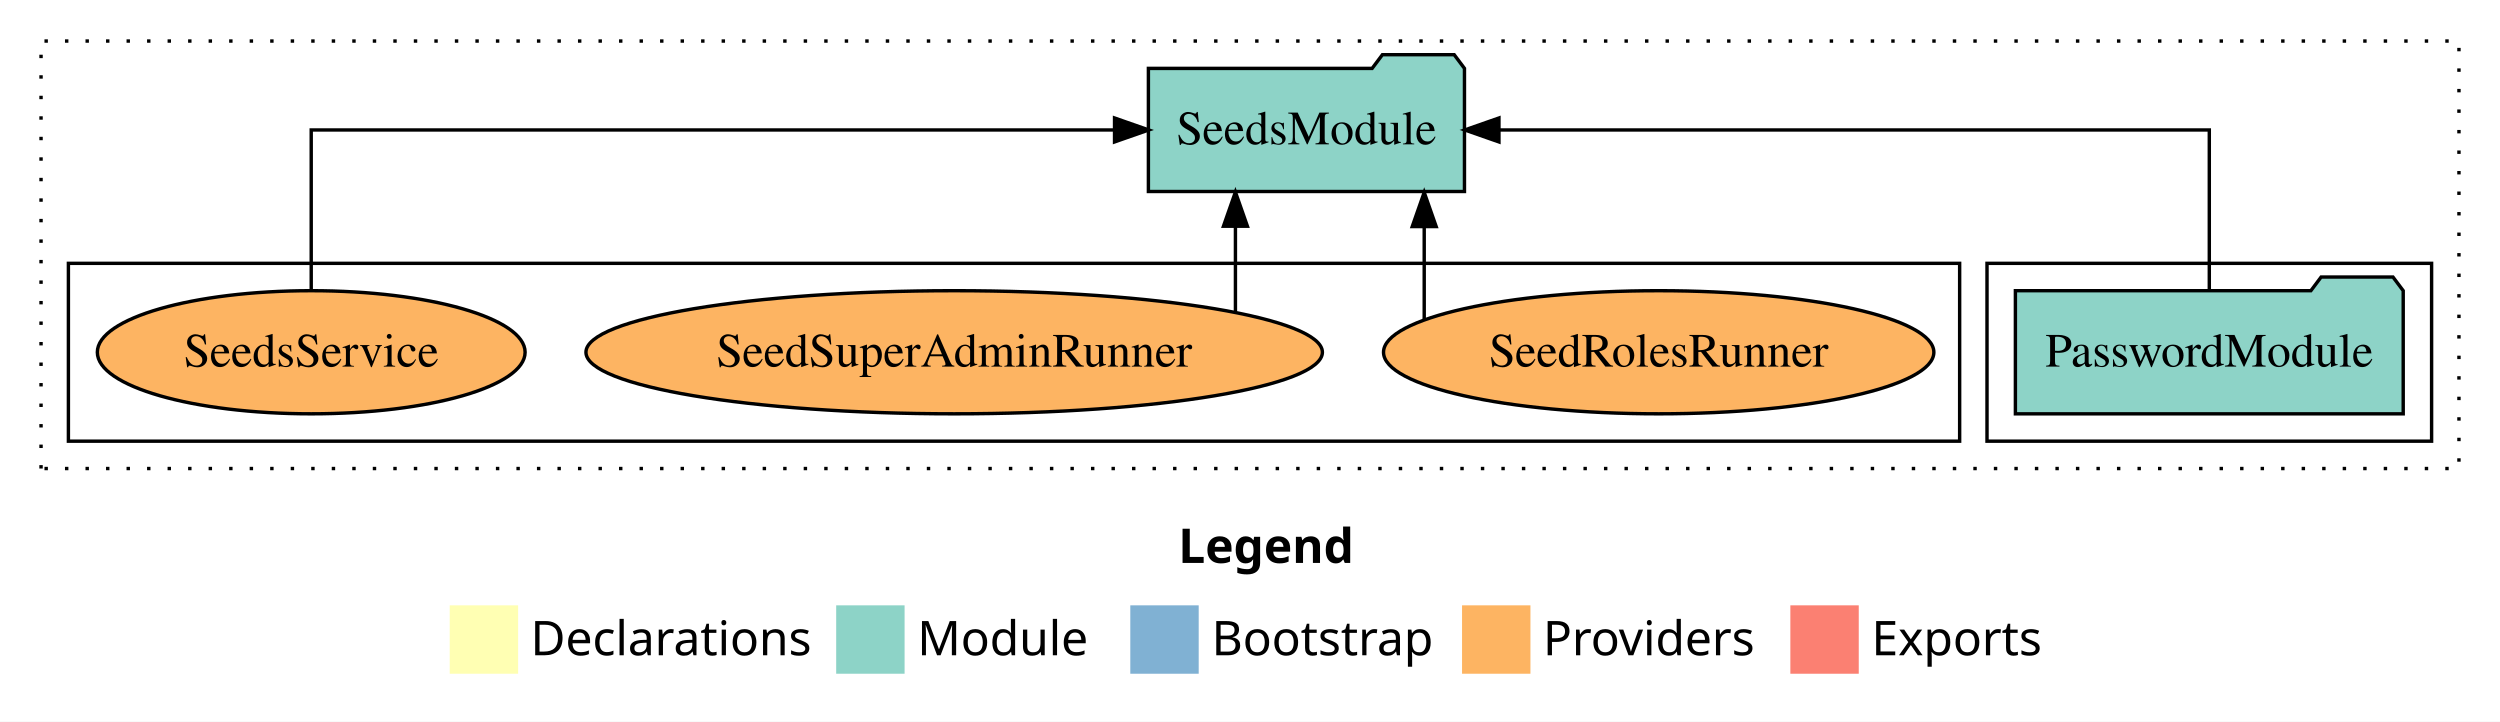
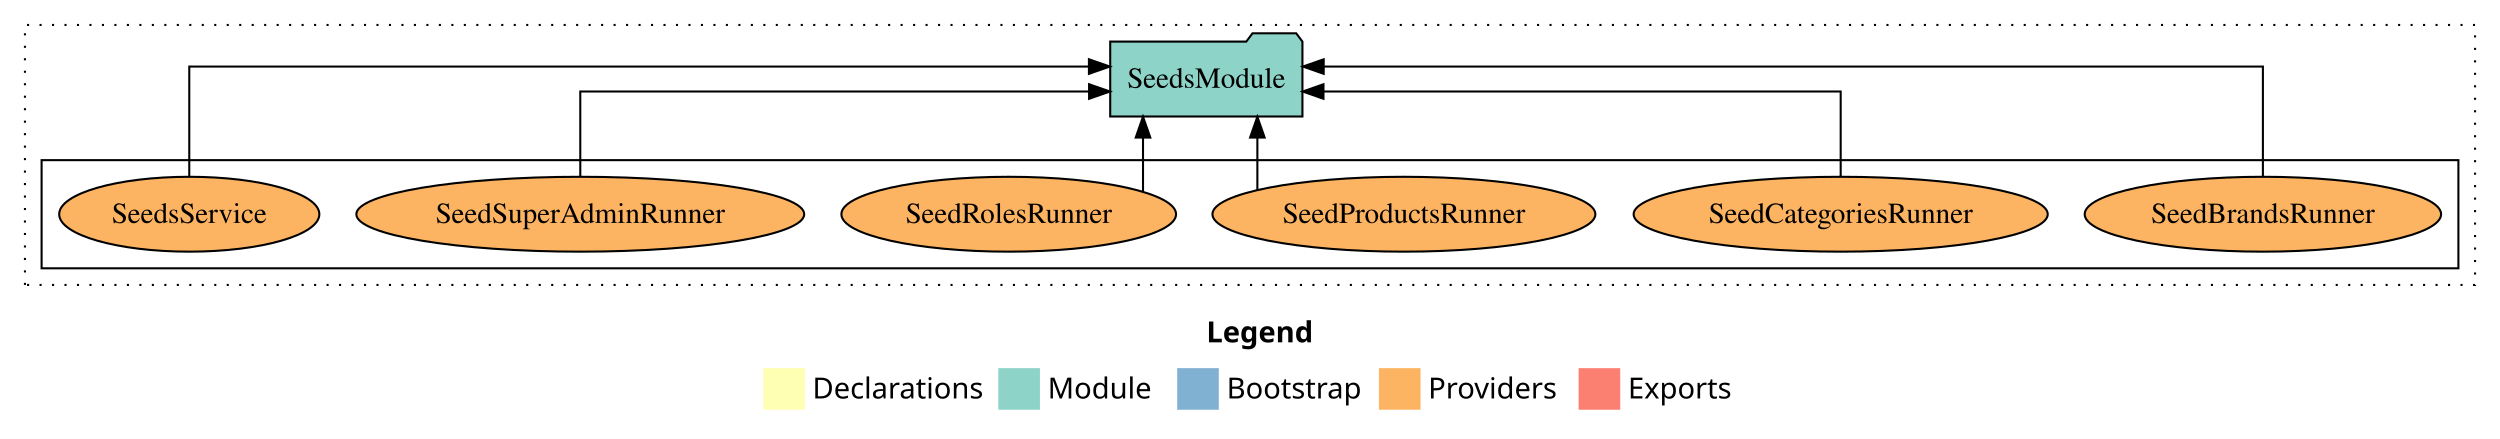
- <svg xmlns="http://www.w3.org/2000/svg" width="731pt" height="211pt" viewBox="0.00 0.00 731.00 211.00">
+ <svg xmlns="http://www.w3.org/2000/svg" width="1202pt" height="211pt" viewBox="0.00 0.00 1202.00 211.00">
  <g id="graph0" class="graph" transform="scale(1 1) rotate(0) translate(4 207)">
-     <polygon fill="white" stroke="transparent" points="-4,4 -4,-207 727,-207 727,4 -4,4" />
-     <text text-anchor="start" x="340.51" y="-42.4" font-family="Times-12" font-weight="bold" font-size="14.00">Legend</text>
-     <polygon fill="#ffffb3" stroke="transparent" points="127.5,-10 127.5,-30 147.5,-30 147.5,-10 127.5,-10" />
-     <text text-anchor="start" x="151.13" y="-15.4" font-family="Times-12" font-size="14.00">  Declarations</text>
-     <polygon fill="#8dd3c7" stroke="transparent" points="240.5,-10 240.5,-30 260.5,-30 260.5,-10 240.5,-10" />
-     <text text-anchor="start" x="264.23" y="-15.4" font-family="Times-12" font-size="14.00">  Module</text>
-     <polygon fill="#80b1d3" stroke="transparent" points="326.5,-10 326.5,-30 346.5,-30 346.5,-10 326.5,-10" />
-     <text text-anchor="start" x="350.28" y="-15.4" font-family="Times-12" font-size="14.00">  Bootstrap</text>
-     <polygon fill="#fdb462" stroke="transparent" points="423.5,-10 423.5,-30 443.5,-30 443.5,-10 423.5,-10" />
-     <text text-anchor="start" x="447.17" y="-15.4" font-family="Times-12" font-size="14.00">  Providers</text>
-     <polygon fill="#fb8072" stroke="transparent" points="519.5,-10 519.5,-30 539.5,-30 539.5,-10 519.5,-10" />
-     <text text-anchor="start" x="543.23" y="-15.4" font-family="Times-12" font-size="14.00">  Exports</text>
+     <polygon fill="white" stroke="transparent" points="-4,4 -4,-207 1198,-207 1198,4 -4,4" />
+     <text text-anchor="start" x="576.01" y="-42.4" font-family="Times-12" font-weight="bold" font-size="14.00">Legend</text>
+     <polygon fill="#ffffb3" stroke="transparent" points="363,-10 363,-30 383,-30 383,-10 363,-10" />
+     <text text-anchor="start" x="386.63" y="-15.4" font-family="Times-12" font-size="14.00">  Declarations</text>
+     <polygon fill="#8dd3c7" stroke="transparent" points="476,-10 476,-30 496,-30 496,-10 476,-10" />
+     <text text-anchor="start" x="499.73" y="-15.4" font-family="Times-12" font-size="14.00">  Module</text>
+     <polygon fill="#80b1d3" stroke="transparent" points="562,-10 562,-30 582,-30 582,-10 562,-10" />
+     <text text-anchor="start" x="585.78" y="-15.4" font-family="Times-12" font-size="14.00">  Bootstrap</text>
+     <polygon fill="#fdb462" stroke="transparent" points="659,-10 659,-30 679,-30 679,-10 659,-10" />
+     <text text-anchor="start" x="682.67" y="-15.4" font-family="Times-12" font-size="14.00">  Providers</text>
+     <polygon fill="#fb8072" stroke="transparent" points="755,-10 755,-30 775,-30 775,-10 755,-10" />
+     <text text-anchor="start" x="778.73" y="-15.4" font-family="Times-12" font-size="14.00">  Exports</text>
    <g id="clust1" class="cluster">
-       <polygon fill="none" stroke="black" stroke-dasharray="1,5" points="8,-70 8,-195 715,-195 715,-70 8,-70" />
-     </g>
-     <g id="clust3" class="cluster">
-       <polygon fill="none" stroke="black" points="577,-78 577,-130 707,-130 707,-78 577,-78" />
+       <polygon fill="none" stroke="black" stroke-dasharray="1,5" points="8,-70 8,-195 1186,-195 1186,-70 8,-70" />
    </g>
    <g id="clust6" class="cluster">
-       <polygon fill="none" stroke="black" points="16,-78 16,-130 569,-130 569,-78 16,-78" />
+       <polygon fill="none" stroke="black" points="16,-78 16,-130 1178,-130 1178,-78 16,-78" />
    </g>
    <g id="node1" class="node">
-       <polygon fill="#8dd3c7" stroke="black" points="698.7,-122 695.7,-126 674.7,-126 671.7,-122 585.3,-122 585.3,-86 698.7,-86 698.7,-122" />
-       <text text-anchor="middle" x="642" y="-99.8" font-family="Times,serif" font-size="14.00">PasswordModule</text>
+       <ellipse fill="#fdb462" stroke="black" cx="1084" cy="-104" rx="85.68" ry="18" />
+       <text text-anchor="middle" x="1084" y="-99.8" font-family="Times,serif" font-size="14.00">SeedBrandsRunner</text>
+     </g>
+     <g id="node7" class="node">
+       <polygon fill="#8dd3c7" stroke="black" points="622.21,-187 619.21,-191 598.21,-191 595.21,-187 529.79,-187 529.79,-151 622.21,-151 622.21,-187" />
+       <text text-anchor="middle" x="576" y="-164.8" font-family="Times,serif" font-size="14.00">SeedsModule</text>
+     </g>
+     <g id="edge1" class="edge">
+       <path fill="none" stroke="black" d="M1084,-122.28C1084,-143.32 1084,-175 1084,-175 1084,-175 632.43,-175 632.43,-175" />
+       <polygon fill="black" stroke="black" points="632.43,-171.5 622.43,-175 632.43,-178.5 632.43,-171.5" />
    </g>
    <g id="node2" class="node">
-       <polygon fill="#8dd3c7" stroke="black" points="424.21,-187 421.21,-191 400.21,-191 397.21,-187 331.79,-187 331.79,-151 424.21,-151 424.21,-187" />
-       <text text-anchor="middle" x="378" y="-164.8" font-family="Times,serif" font-size="14.00">SeedsModule</text>
+       <ellipse fill="#fdb462" stroke="black" cx="881" cy="-104" rx="99.56" ry="18" />
+       <text text-anchor="middle" x="881" y="-99.8" font-family="Times,serif" font-size="14.00">SeedCategoriesRunner</text>
    </g>
-     <g id="edge1" class="edge">
-       <path fill="none" stroke="black" d="M642,-122.11C642,-141.34 642,-169 642,-169 642,-169 434.29,-169 434.29,-169" />
-       <polygon fill="black" stroke="black" points="434.29,-165.5 424.29,-169 434.29,-172.5 434.29,-165.5" />
+     <g id="edge2" class="edge">
+       <path fill="none" stroke="black" d="M881,-122.02C881,-139.37 881,-163 881,-163 881,-163 632.32,-163 632.32,-163" />
+       <polygon fill="black" stroke="black" points="632.32,-159.5 622.32,-163 632.32,-166.5 632.32,-159.5" />
    </g>
    <g id="node3" class="node">
+       <ellipse fill="#fdb462" stroke="black" cx="671" cy="-104" rx="92.06" ry="18" />
+       <text text-anchor="middle" x="671" y="-99.8" font-family="Times,serif" font-size="14.00">SeedProductsRunner</text>
+     </g>
+     <g id="edge3" class="edge">
+       <path fill="none" stroke="black" d="M600.54,-115.62C600.54,-115.62 600.54,-140.85 600.54,-140.85" />
+       <polygon fill="black" stroke="black" points="597.04,-140.85 600.54,-150.85 604.04,-140.85 597.04,-140.85" />
+     </g>
+     <g id="node4" class="node">
      <ellipse fill="#fdb462" stroke="black" cx="481" cy="-104" rx="80.46" ry="18" />
      <text text-anchor="middle" x="481" y="-99.8" font-family="Times,serif" font-size="14.00">SeedRolesRunner</text>
    </g>
-     <g id="edge2" class="edge">
-       <path fill="none" stroke="black" d="M412.44,-113.59C412.44,-113.59 412.44,-140.75 412.44,-140.75" />
-       <polygon fill="black" stroke="black" points="408.94,-140.75 412.44,-150.75 415.94,-140.75 408.94,-140.75" />
+     <g id="edge4" class="edge">
+       <path fill="none" stroke="black" d="M545.56,-114.73C545.56,-114.73 545.56,-140.87 545.56,-140.87" />
+       <polygon fill="black" stroke="black" points="542.06,-140.87 545.56,-150.87 549.06,-140.87 542.06,-140.87" />
    </g>
-     <g id="node4" class="node">
+     <g id="node5" class="node">
      <ellipse fill="#fdb462" stroke="black" cx="275" cy="-104" rx="107.67" ry="18" />
      <text text-anchor="middle" x="275" y="-99.8" font-family="Times,serif" font-size="14.00">SeedSuperAdminRunner</text>
    </g>
-     <g id="edge3" class="edge">
-       <path fill="none" stroke="black" d="M357.24,-115.62C357.24,-115.62 357.24,-140.85 357.24,-140.85" />
-       <polygon fill="black" stroke="black" points="353.74,-140.85 357.24,-150.85 360.74,-140.85 353.74,-140.85" />
+     <g id="edge5" class="edge">
+       <path fill="none" stroke="black" d="M275,-122.02C275,-139.37 275,-163 275,-163 275,-163 519.63,-163 519.63,-163" />
+       <polygon fill="black" stroke="black" points="519.63,-166.5 529.63,-163 519.63,-159.5 519.63,-166.5" />
    </g>
-     <g id="node5" class="node">
+     <g id="node6" class="node">
      <ellipse fill="#fdb462" stroke="black" cx="87" cy="-104" rx="62.54" ry="18" />
      <text text-anchor="middle" x="87" y="-99.8" font-family="Times,serif" font-size="14.00">SeedsService</text>
    </g>
-     <g id="edge4" class="edge">
-       <path fill="none" stroke="black" d="M87,-122.11C87,-141.34 87,-169 87,-169 87,-169 321.89,-169 321.89,-169" />
-       <polygon fill="black" stroke="black" points="321.89,-172.5 331.89,-169 321.89,-165.5 321.89,-172.5" />
+     <g id="edge6" class="edge">
+       <path fill="none" stroke="black" d="M87,-122.28C87,-143.32 87,-175 87,-175 87,-175 519.56,-175 519.56,-175" />
+       <polygon fill="black" stroke="black" points="519.56,-178.5 529.56,-175 519.56,-171.5 519.56,-178.5" />
    </g>
  </g>
</svg>
